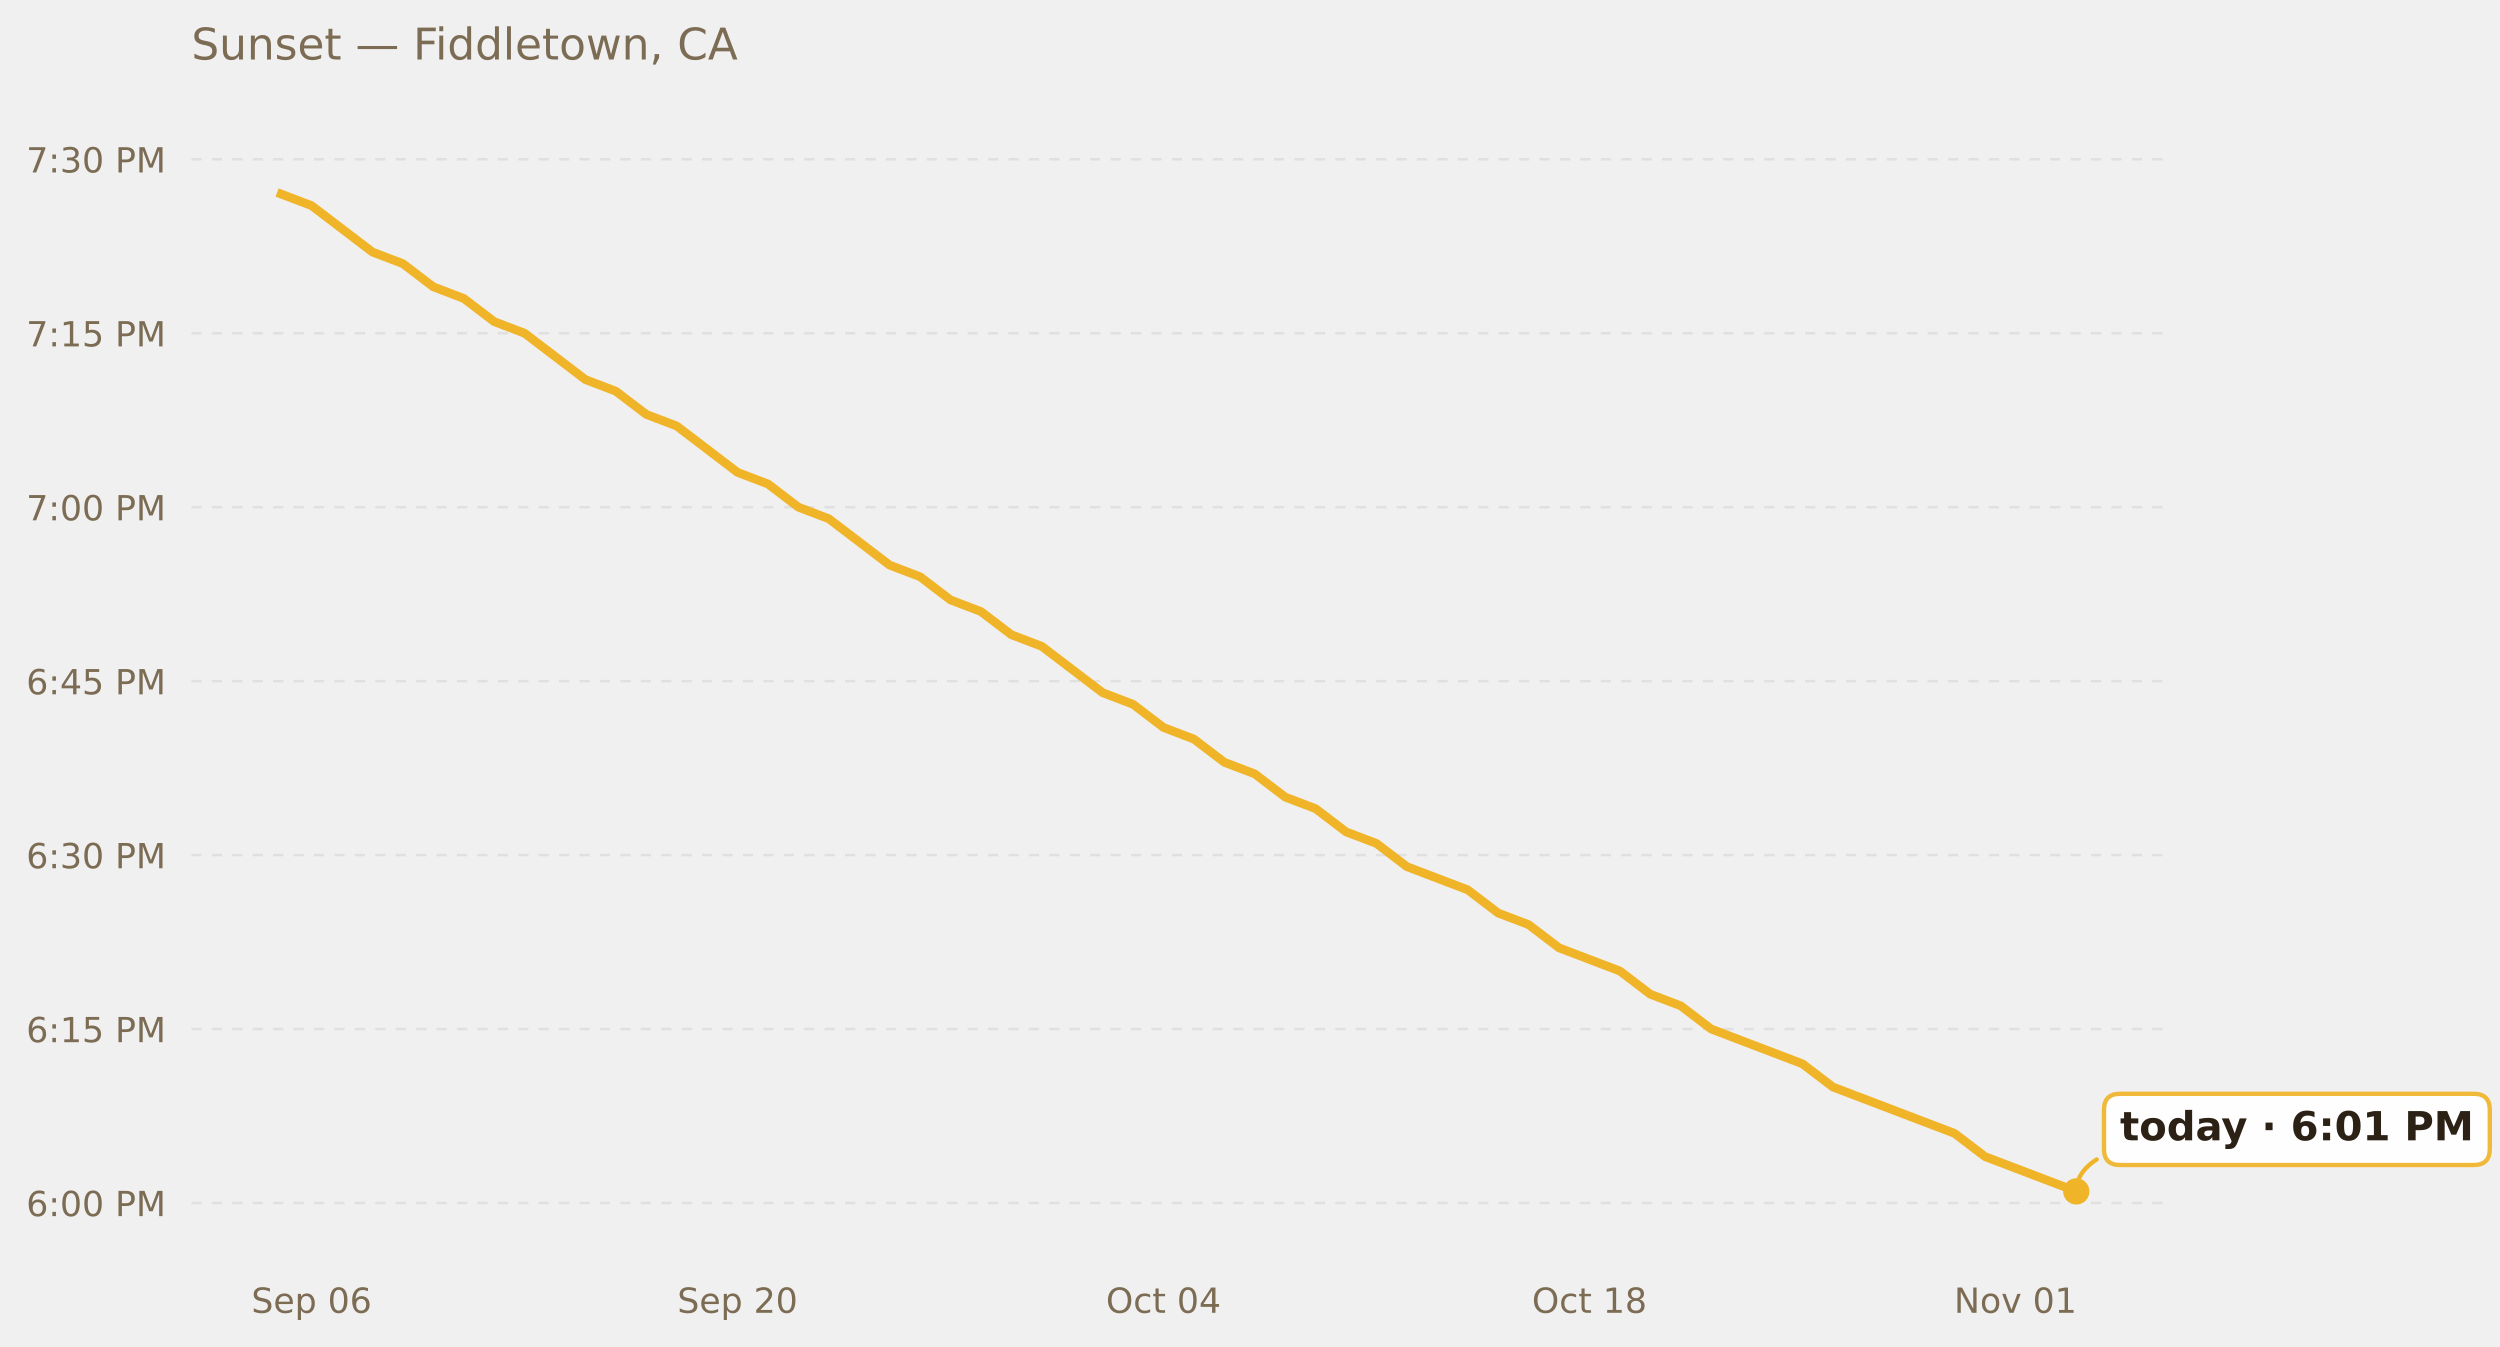
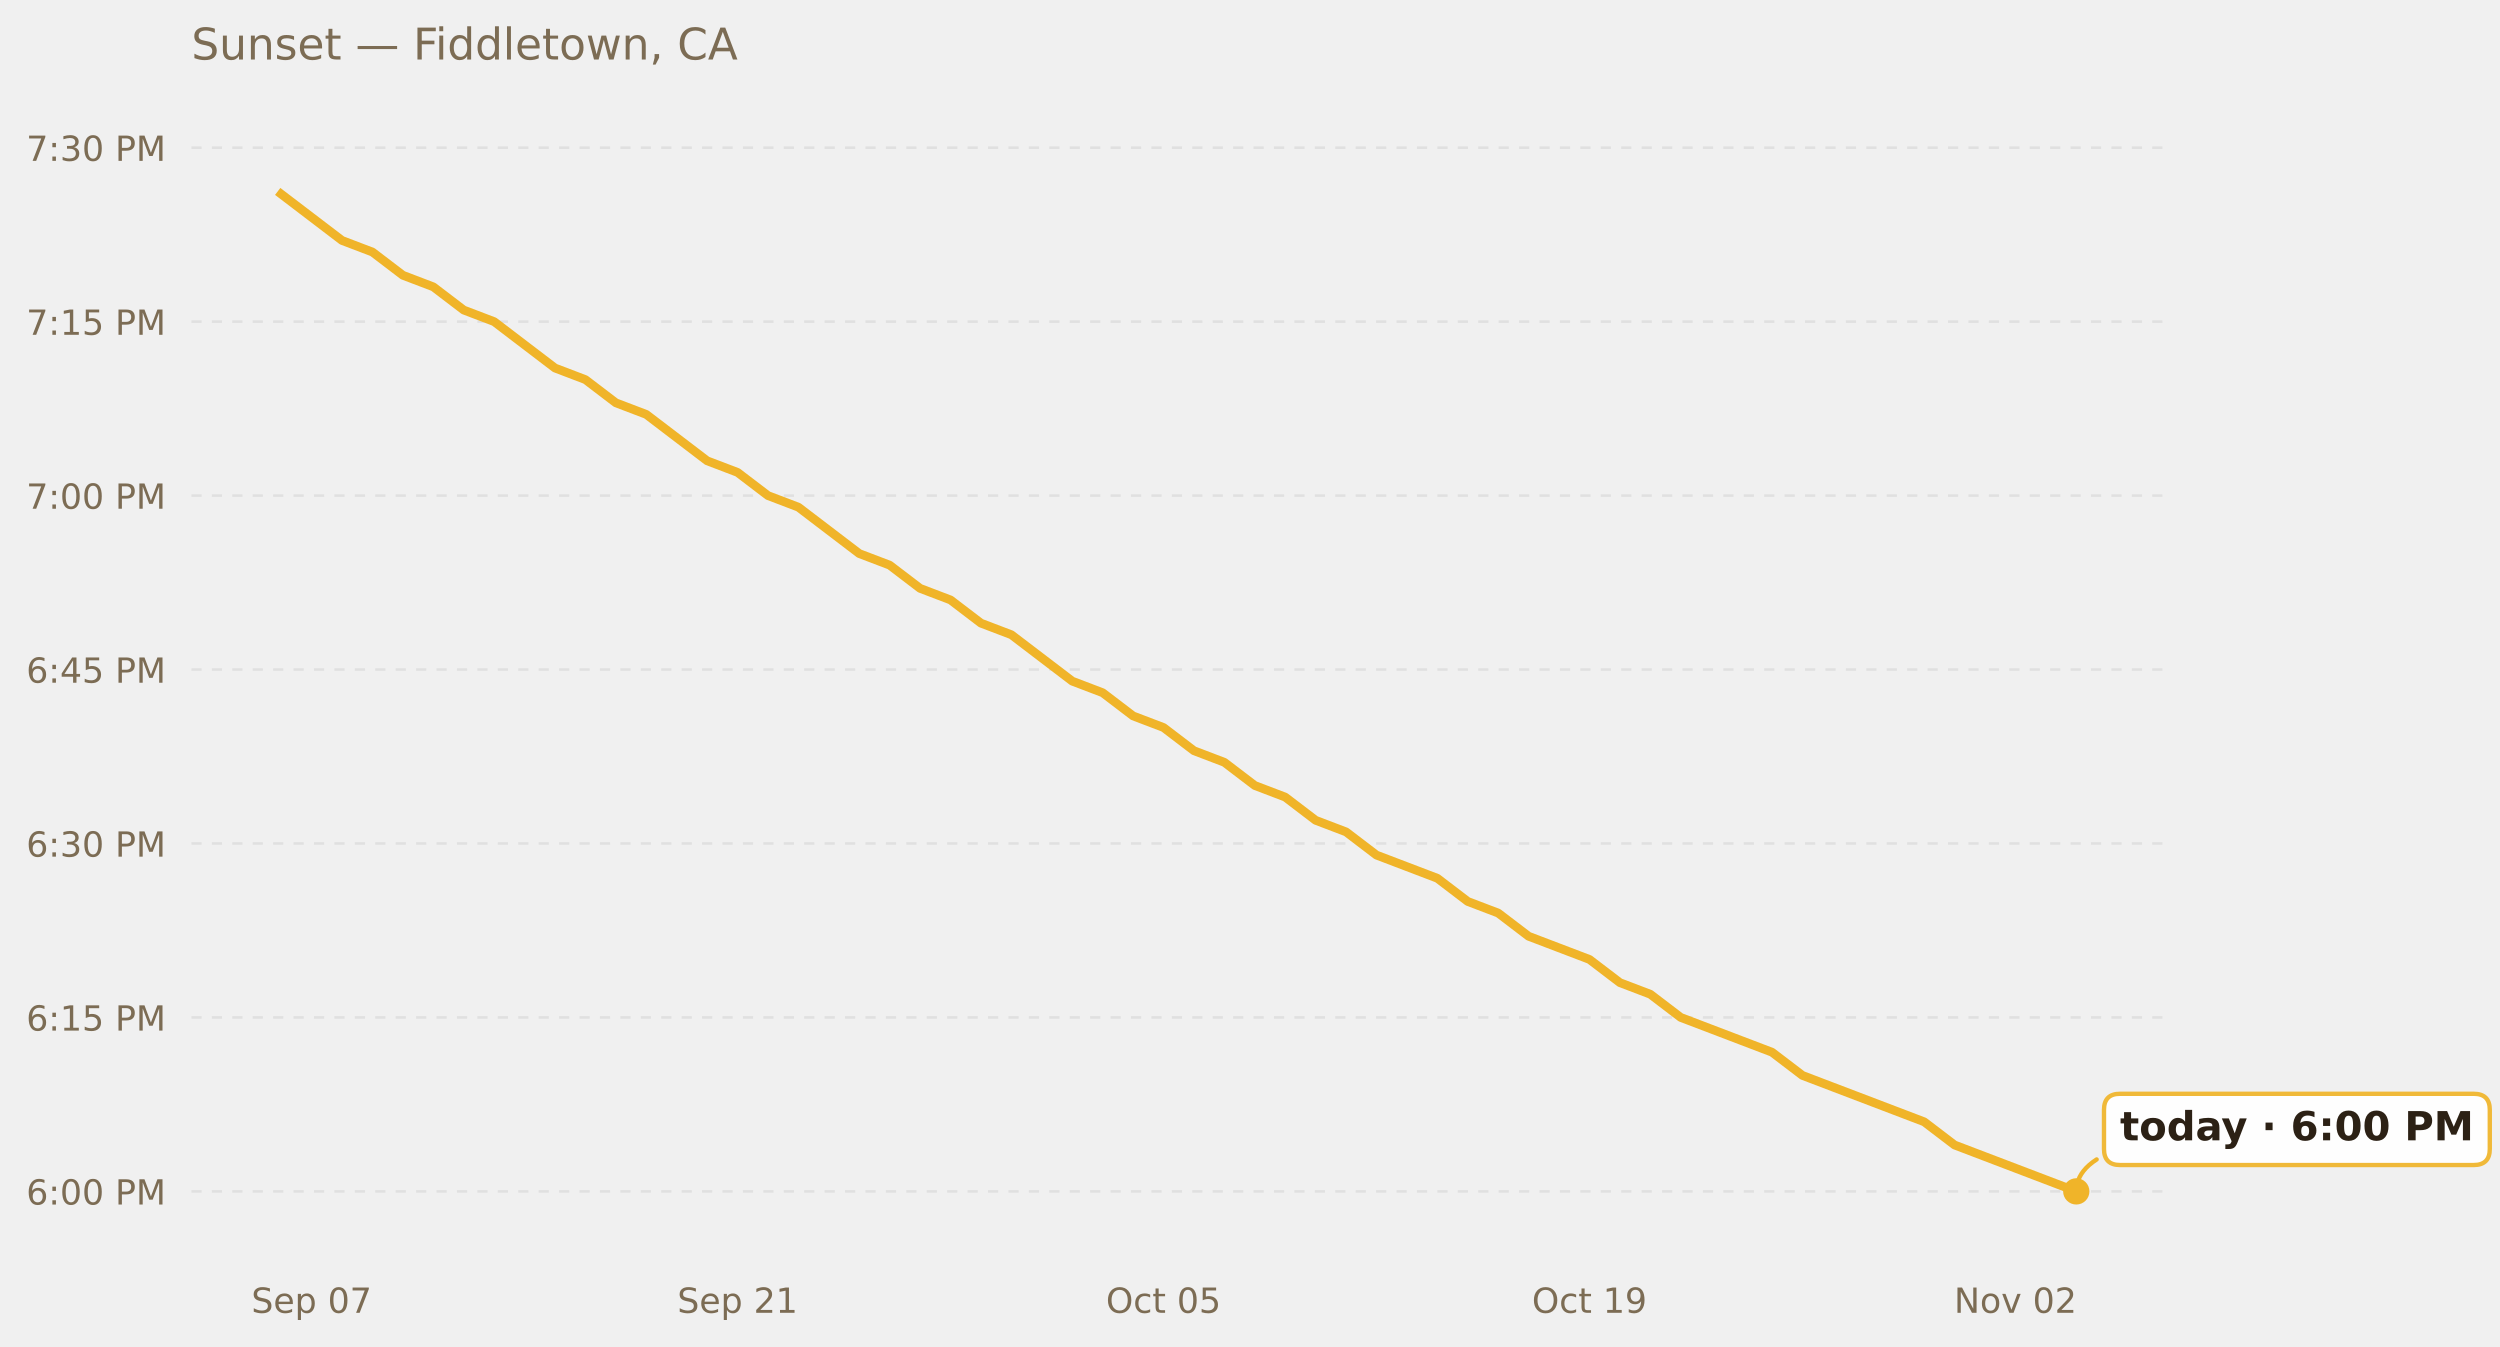
<svg xmlns="http://www.w3.org/2000/svg" xmlns:xlink="http://www.w3.org/1999/xlink" width="685.423pt" height="369.112pt" viewBox="0 0 685.423 369.112" version="1.1">
  <defs>
    <style type="text/css">*{stroke-linejoin: round; stroke-linecap: butt}</style>
  </defs>
  <g id="figure_1">
    <g id="patch_1">
      <path d="M 0 369.112  L 685.423 369.112  L 685.423 0  L 0 0  L 0 369.112  z " style="fill: none; opacity: 0" />
    </g>
    <g id="axes_1">
      <g id="patch_2">
        <path d="M 52.478 345.718  L 593.858 345.718  L 593.858 30.318  L 52.478 30.318  L 52.478 345.718  z " style="fill: none" />
      </g>
      <g id="matplotlib.axis_1">
        <g id="xtick_1">
          <g id="text_1">
            <g style="fill: #7c6c54" transform="translate(68.9198 359.9366) scale(0.095 -0.095)">
              <defs>
                <path id="DejaVuSans-53" d="M 3425 4513  L 3425 3897  Q 3066 4069 2747 4153  Q 2428 4238 2131 4238  Q 1616 4238 1336 4038  Q 1056 3838 1056 3469  Q 1056 3159 1242 3001  Q 1428 2844 1947 2747  L 2328 2669  Q 3034 2534 3370 2195  Q 3706 1856 3706 1288  Q 3706 609 3251 259  Q 2797 -91 1919 -91  Q 1588 -91 1214 -16  Q 841 59 441 206  L 441 856  Q 825 641 1194 531  Q 1563 422 1919 422  Q 2459 422 2753 634  Q 3047 847 3047 1241  Q 3047 1584 2836 1778  Q 2625 1972 2144 2069  L 1759 2144  Q 1053 2284 737 2584  Q 422 2884 422 3419  Q 422 4038 858 4394  Q 1294 4750 2059 4750  Q 2388 4750 2728 4690  Q 3069 4631 3425 4513  z " transform="scale(0.015625)" />
                <path id="DejaVuSans-65" d="M 3597 1894  L 3597 1613  L 953 1613  Q 991 1019 1311 708  Q 1631 397 2203 397  Q 2534 397 2845 478  Q 3156 559 3463 722  L 3463 178  Q 3153 47 2828 -22  Q 2503 -91 2169 -91  Q 1331 -91 842 396  Q 353 884 353 1716  Q 353 2575 817 3079  Q 1281 3584 2069 3584  Q 2775 3584 3186 3129  Q 3597 2675 3597 1894  z M 3022 2063  Q 3016 2534 2758 2815  Q 2500 3097 2075 3097  Q 1594 3097 1305 2825  Q 1016 2553 972 2059  L 3022 2063  z " transform="scale(0.015625)" />
                <path id="DejaVuSans-70" d="M 1159 525  L 1159 -1331  L 581 -1331  L 581 3500  L 1159 3500  L 1159 2969  Q 1341 3281 1617 3432  Q 1894 3584 2278 3584  Q 2916 3584 3314 3078  Q 3713 2572 3713 1747  Q 3713 922 3314 415  Q 2916 -91 2278 -91  Q 1894 -91 1617 61  Q 1341 213 1159 525  z M 3116 1747  Q 3116 2381 2855 2742  Q 2594 3103 2138 3103  Q 1681 3103 1420 2742  Q 1159 2381 1159 1747  Q 1159 1113 1420 752  Q 1681 391 2138 391  Q 2594 391 2855 752  Q 3116 1113 3116 1747  z " transform="scale(0.015625)" />
                <path id="DejaVuSans-20" transform="scale(0.015625)" />
                <path id="DejaVuSans-30" d="M 2034 4250  Q 1547 4250 1301 3770  Q 1056 3291 1056 2328  Q 1056 1369 1301 889  Q 1547 409 2034 409  Q 2525 409 2770 889  Q 3016 1369 3016 2328  Q 3016 3291 2770 3770  Q 2525 4250 2034 4250  z M 2034 4750  Q 2819 4750 3233 4129  Q 3647 3509 3647 2328  Q 3647 1150 3233 529  Q 2819 -91 2034 -91  Q 1250 -91 836 529  Q 422 1150 422 2328  Q 422 3509 836 4129  Q 1250 4750 2034 4750  z " transform="scale(0.015625)" />
-                 <path id="DejaVuSans-36" d="M 2113 2584  Q 1688 2584 1439 2293  Q 1191 2003 1191 1497  Q 1191 994 1439 701  Q 1688 409 2113 409  Q 2538 409 2786 701  Q 3034 994 3034 1497  Q 3034 2003 2786 2293  Q 2538 2584 2113 2584  z M 3366 4563  L 3366 3988  Q 3128 4100 2886 4159  Q 2644 4219 2406 4219  Q 1781 4219 1451 3797  Q 1122 3375 1075 2522  Q 1259 2794 1537 2939  Q 1816 3084 2150 3084  Q 2853 3084 3261 2657  Q 3669 2231 3669 1497  Q 3669 778 3244 343  Q 2819 -91 2113 -91  Q 1303 -91 875 529  Q 447 1150 447 2328  Q 447 3434 972 4092  Q 1497 4750 2381 4750  Q 2619 4750 2861 4703  Q 3103 4656 3366 4563  z " transform="scale(0.015625)" />
+                 <path id="DejaVuSans-37" d="M 525 4666  L 3525 4666  L 3525 4397  L 1831 0  L 1172 0  L 2766 4134  L 525 4134  L 525 4666  z " transform="scale(0.015625)" />
              </defs>
              <use xlink:href="#DejaVuSans-53" />
              <use xlink:href="#DejaVuSans-65" x="63.477" />
              <use xlink:href="#DejaVuSans-70" x="125" />
              <use xlink:href="#DejaVuSans-20" x="188.477" />
              <use xlink:href="#DejaVuSans-30" x="220.264" />
-               <use xlink:href="#DejaVuSans-36" x="283.887" />
+               <use xlink:href="#DejaVuSans-37" x="283.887" />
            </g>
          </g>
        </g>
        <g id="xtick_2">
          <g id="text_2">
            <g style="fill: #7c6c54" transform="translate(185.7045 359.9366) scale(0.095 -0.095)">
              <defs>
                <path id="DejaVuSans-32" d="M 1228 531  L 3431 531  L 3431 0  L 469 0  L 469 531  Q 828 903 1448 1529  Q 2069 2156 2228 2338  Q 2531 2678 2651 2914  Q 2772 3150 2772 3378  Q 2772 3750 2511 3984  Q 2250 4219 1831 4219  Q 1534 4219 1204 4116  Q 875 4013 500 3803  L 500 4441  Q 881 4594 1212 4672  Q 1544 4750 1819 4750  Q 2544 4750 2975 4387  Q 3406 4025 3406 3419  Q 3406 3131 3298 2873  Q 3191 2616 2906 2266  Q 2828 2175 2409 1742  Q 1991 1309 1228 531  z " transform="scale(0.015625)" />
+                 <path id="DejaVuSans-31" d="M 794 531  L 1825 531  L 1825 4091  L 703 3866  L 703 4441  L 1819 4666  L 2450 4666  L 2450 531  L 3481 531  L 3481 0  L 794 0  L 794 531  z " transform="scale(0.015625)" />
              </defs>
              <use xlink:href="#DejaVuSans-53" />
              <use xlink:href="#DejaVuSans-65" x="63.477" />
              <use xlink:href="#DejaVuSans-70" x="125" />
              <use xlink:href="#DejaVuSans-20" x="188.477" />
              <use xlink:href="#DejaVuSans-32" x="220.264" />
-               <use xlink:href="#DejaVuSans-30" x="283.887" />
+               <use xlink:href="#DejaVuSans-31" x="283.887" />
            </g>
          </g>
        </g>
        <g id="xtick_3">
          <g id="text_3">
            <g style="fill: #7c6c54" transform="translate(303.2298 359.9366) scale(0.095 -0.095)">
              <defs>
                <path id="DejaVuSans-4f" d="M 2522 4238  Q 1834 4238 1429 3725  Q 1025 3213 1025 2328  Q 1025 1447 1429 934  Q 1834 422 2522 422  Q 3209 422 3611 934  Q 4013 1447 4013 2328  Q 4013 3213 3611 3725  Q 3209 4238 2522 4238  z M 2522 4750  Q 3503 4750 4090 4092  Q 4678 3434 4678 2328  Q 4678 1225 4090 567  Q 3503 -91 2522 -91  Q 1538 -91 948 565  Q 359 1222 359 2328  Q 359 3434 948 4092  Q 1538 4750 2522 4750  z " transform="scale(0.015625)" />
                <path id="DejaVuSans-63" d="M 3122 3366  L 3122 2828  Q 2878 2963 2633 3030  Q 2388 3097 2138 3097  Q 1578 3097 1268 2742  Q 959 2388 959 1747  Q 959 1106 1268 751  Q 1578 397 2138 397  Q 2388 397 2633 464  Q 2878 531 3122 666  L 3122 134  Q 2881 22 2623 -34  Q 2366 -91 2075 -91  Q 1284 -91 818 406  Q 353 903 353 1747  Q 353 2603 823 3093  Q 1294 3584 2113 3584  Q 2378 3584 2631 3529  Q 2884 3475 3122 3366  z " transform="scale(0.015625)" />
                <path id="DejaVuSans-74" d="M 1172 4494  L 1172 3500  L 2356 3500  L 2356 3053  L 1172 3053  L 1172 1153  Q 1172 725 1289 603  Q 1406 481 1766 481  L 2356 481  L 2356 0  L 1766 0  Q 1100 0 847 248  Q 594 497 594 1153  L 594 3053  L 172 3053  L 172 3500  L 594 3500  L 594 4494  L 1172 4494  z " transform="scale(0.015625)" />
-                 <path id="DejaVuSans-34" d="M 2419 4116  L 825 1625  L 2419 1625  L 2419 4116  z M 2253 4666  L 3047 4666  L 3047 1625  L 3713 1625  L 3713 1100  L 3047 1100  L 3047 0  L 2419 0  L 2419 1100  L 313 1100  L 313 1709  L 2253 4666  z " transform="scale(0.015625)" />
+                 <path id="DejaVuSans-35" d="M 691 4666  L 3169 4666  L 3169 4134  L 1269 4134  L 1269 2991  Q 1406 3038 1543 3061  Q 1681 3084 1819 3084  Q 2600 3084 3056 2656  Q 3513 2228 3513 1497  Q 3513 744 3044 326  Q 2575 -91 1722 -91  Q 1428 -91 1123 -41  Q 819 9 494 109  L 494 744  Q 775 591 1075 516  Q 1375 441 1709 441  Q 2250 441 2565 725  Q 2881 1009 2881 1497  Q 2881 1984 2565 2268  Q 2250 2553 1709 2553  Q 1456 2553 1204 2497  Q 953 2441 691 2322  L 691 4666  z " transform="scale(0.015625)" />
              </defs>
              <use xlink:href="#DejaVuSans-4f" />
              <use xlink:href="#DejaVuSans-63" x="78.711" />
              <use xlink:href="#DejaVuSans-74" x="133.691" />
              <use xlink:href="#DejaVuSans-20" x="172.9" />
              <use xlink:href="#DejaVuSans-30" x="204.688" />
-               <use xlink:href="#DejaVuSans-34" x="268.311" />
+               <use xlink:href="#DejaVuSans-35" x="268.311" />
            </g>
          </g>
        </g>
        <g id="xtick_4">
          <g id="text_4">
            <g style="fill: #7c6c54" transform="translate(420.0145 359.9366) scale(0.095 -0.095)">
              <defs>
-                 <path id="DejaVuSans-31" d="M 794 531  L 1825 531  L 1825 4091  L 703 3866  L 703 4441  L 1819 4666  L 2450 4666  L 2450 531  L 3481 531  L 3481 0  L 794 0  L 794 531  z " transform="scale(0.015625)" />
-                 <path id="DejaVuSans-38" d="M 2034 2216  Q 1584 2216 1326 1975  Q 1069 1734 1069 1313  Q 1069 891 1326 650  Q 1584 409 2034 409  Q 2484 409 2743 651  Q 3003 894 3003 1313  Q 3003 1734 2745 1975  Q 2488 2216 2034 2216  z M 1403 2484  Q 997 2584 770 2862  Q 544 3141 544 3541  Q 544 4100 942 4425  Q 1341 4750 2034 4750  Q 2731 4750 3128 4425  Q 3525 4100 3525 3541  Q 3525 3141 3298 2862  Q 3072 2584 2669 2484  Q 3125 2378 3379 2068  Q 3634 1759 3634 1313  Q 3634 634 3220 271  Q 2806 -91 2034 -91  Q 1263 -91 848 271  Q 434 634 434 1313  Q 434 1759 690 2068  Q 947 2378 1403 2484  z M 1172 3481  Q 1172 3119 1398 2916  Q 1625 2713 2034 2713  Q 2441 2713 2670 2916  Q 2900 3119 2900 3481  Q 2900 3844 2670 4047  Q 2441 4250 2034 4250  Q 1625 4250 1398 4047  Q 1172 3844 1172 3481  z " transform="scale(0.015625)" />
+                 <path id="DejaVuSans-39" d="M 703 97  L 703 672  Q 941 559 1184 500  Q 1428 441 1663 441  Q 2288 441 2617 861  Q 2947 1281 2994 2138  Q 2813 1869 2534 1725  Q 2256 1581 1919 1581  Q 1219 1581 811 2004  Q 403 2428 403 3163  Q 403 3881 828 4315  Q 1253 4750 1959 4750  Q 2769 4750 3195 4129  Q 3622 3509 3622 2328  Q 3622 1225 3098 567  Q 2575 -91 1691 -91  Q 1453 -91 1209 -44  Q 966 3 703 97  z M 1959 2075  Q 2384 2075 2632 2365  Q 2881 2656 2881 3163  Q 2881 3666 2632 3958  Q 2384 4250 1959 4250  Q 1534 4250 1286 3958  Q 1038 3666 1038 3163  Q 1038 2656 1286 2365  Q 1534 2075 1959 2075  z " transform="scale(0.015625)" />
              </defs>
              <use xlink:href="#DejaVuSans-4f" />
              <use xlink:href="#DejaVuSans-63" x="78.711" />
              <use xlink:href="#DejaVuSans-74" x="133.691" />
              <use xlink:href="#DejaVuSans-20" x="172.9" />
              <use xlink:href="#DejaVuSans-31" x="204.688" />
-               <use xlink:href="#DejaVuSans-38" x="268.311" />
+               <use xlink:href="#DejaVuSans-39" x="268.311" />
            </g>
          </g>
        </g>
        <g id="xtick_5">
          <g id="text_5">
            <g style="fill: #7c6c54" transform="translate(535.7408 359.9366) scale(0.095 -0.095)">
              <defs>
                <path id="DejaVuSans-4e" d="M 628 4666  L 1478 4666  L 3547 763  L 3547 4666  L 4159 4666  L 4159 0  L 3309 0  L 1241 3903  L 1241 0  L 628 0  L 628 4666  z " transform="scale(0.015625)" />
                <path id="DejaVuSans-6f" d="M 1959 3097  Q 1497 3097 1228 2736  Q 959 2375 959 1747  Q 959 1119 1226 758  Q 1494 397 1959 397  Q 2419 397 2687 759  Q 2956 1122 2956 1747  Q 2956 2369 2687 2733  Q 2419 3097 1959 3097  z M 1959 3584  Q 2709 3584 3137 3096  Q 3566 2609 3566 1747  Q 3566 888 3137 398  Q 2709 -91 1959 -91  Q 1206 -91 779 398  Q 353 888 353 1747  Q 353 2609 779 3096  Q 1206 3584 1959 3584  z " transform="scale(0.015625)" />
                <path id="DejaVuSans-76" d="M 191 3500  L 800 3500  L 1894 563  L 2988 3500  L 3597 3500  L 2284 0  L 1503 0  L 191 3500  z " transform="scale(0.015625)" />
              </defs>
              <use xlink:href="#DejaVuSans-4e" />
              <use xlink:href="#DejaVuSans-6f" x="74.805" />
              <use xlink:href="#DejaVuSans-76" x="135.986" />
              <use xlink:href="#DejaVuSans-20" x="195.166" />
              <use xlink:href="#DejaVuSans-30" x="226.953" />
-               <use xlink:href="#DejaVuSans-31" x="290.576" />
+               <use xlink:href="#DejaVuSans-32" x="290.576" />
            </g>
          </g>
        </g>
      </g>
      <g id="matplotlib.axis_2">
        <g id="ytick_1">
          <g id="line2d_1">
-             <path d="M 52.478 329.821  L 593.858 329.821  " clip-path="url(#pea7a418953)" style="fill: none; stroke-dasharray: 2.8,2.8; stroke-dashoffset: 0; stroke: #e0e0e0; stroke-width: 0.7" />
+             <path d="M 52.478 326.642  L 593.858 326.642  " clip-path="url(#p0b1ff95291)" style="fill: none; stroke-dasharray: 2.8,2.8; stroke-dashoffset: 0; stroke: #e0e0e0; stroke-width: 0.7" />
          </g>
          <g id="text_6">
-             <g style="fill: #7c6c54" transform="translate(7.2 333.4302) scale(0.095 -0.095)">
-               <defs>
+             <g style="fill: #7c6c54" transform="translate(7.2 330.2508) scale(0.095 -0.095)">
+               <defs>
+                 <path id="DejaVuSans-36" d="M 2113 2584  Q 1688 2584 1439 2293  Q 1191 2003 1191 1497  Q 1191 994 1439 701  Q 1688 409 2113 409  Q 2538 409 2786 701  Q 3034 994 3034 1497  Q 3034 2003 2786 2293  Q 2538 2584 2113 2584  z M 3366 4563  L 3366 3988  Q 3128 4100 2886 4159  Q 2644 4219 2406 4219  Q 1781 4219 1451 3797  Q 1122 3375 1075 2522  Q 1259 2794 1537 2939  Q 1816 3084 2150 3084  Q 2853 3084 3261 2657  Q 3669 2231 3669 1497  Q 3669 778 3244 343  Q 2819 -91 2113 -91  Q 1303 -91 875 529  Q 447 1150 447 2328  Q 447 3434 972 4092  Q 1497 4750 2381 4750  Q 2619 4750 2861 4703  Q 3103 4656 3366 4563  z " transform="scale(0.015625)" />
                <path id="DejaVuSans-3a" d="M 750 794  L 1409 794  L 1409 0  L 750 0  L 750 794  z M 750 3309  L 1409 3309  L 1409 2516  L 750 2516  L 750 3309  z " transform="scale(0.015625)" />
                <path id="DejaVuSans-50" d="M 1259 4147  L 1259 2394  L 2053 2394  Q 2494 2394 2734 2622  Q 2975 2850 2975 3272  Q 2975 3691 2734 3919  Q 2494 4147 2053 4147  L 1259 4147  z M 628 4666  L 2053 4666  Q 2838 4666 3239 4311  Q 3641 3956 3641 3272  Q 3641 2581 3239 2228  Q 2838 1875 2053 1875  L 1259 1875  L 1259 0  L 628 0  L 628 4666  z " transform="scale(0.015625)" />
                <path id="DejaVuSans-4d" d="M 628 4666  L 1569 4666  L 2759 1491  L 3956 4666  L 4897 4666  L 4897 0  L 4281 0  L 4281 4097  L 3078 897  L 2444 897  L 1241 4097  L 1241 0  L 628 0  L 628 4666  z " transform="scale(0.015625)" />
              </defs>
              <use xlink:href="#DejaVuSans-36" />
              <use xlink:href="#DejaVuSans-3a" x="63.623" />
              <use xlink:href="#DejaVuSans-30" x="97.314" />
              <use xlink:href="#DejaVuSans-30" x="160.938" />
              <use xlink:href="#DejaVuSans-20" x="224.561" />
              <use xlink:href="#DejaVuSans-50" x="256.348" />
              <use xlink:href="#DejaVuSans-4d" x="316.65" />
            </g>
          </g>
        </g>
        <g id="ytick_2">
          <g id="line2d_2">
-             <path d="M 52.478 282.129  L 593.858 282.129  " clip-path="url(#pea7a418953)" style="fill: none; stroke-dasharray: 2.8,2.8; stroke-dashoffset: 0; stroke: #e0e0e0; stroke-width: 0.7" />
+             <path d="M 52.478 278.95  L 593.858 278.95  " clip-path="url(#p0b1ff95291)" style="fill: none; stroke-dasharray: 2.8,2.8; stroke-dashoffset: 0; stroke: #e0e0e0; stroke-width: 0.7" />
          </g>
          <g id="text_7">
-             <g style="fill: #7c6c54" transform="translate(7.2 285.7387) scale(0.095 -0.095)">
-               <defs>
-                 <path id="DejaVuSans-35" d="M 691 4666  L 3169 4666  L 3169 4134  L 1269 4134  L 1269 2991  Q 1406 3038 1543 3061  Q 1681 3084 1819 3084  Q 2600 3084 3056 2656  Q 3513 2228 3513 1497  Q 3513 744 3044 326  Q 2575 -91 1722 -91  Q 1428 -91 1123 -41  Q 819 9 494 109  L 494 744  Q 775 591 1075 516  Q 1375 441 1709 441  Q 2250 441 2565 725  Q 2881 1009 2881 1497  Q 2881 1984 2565 2268  Q 2250 2553 1709 2553  Q 1456 2553 1204 2497  Q 953 2441 691 2322  L 691 4666  z " transform="scale(0.015625)" />
-               </defs>
+             <g style="fill: #7c6c54" transform="translate(7.2 282.5592) scale(0.095 -0.095)">
              <use xlink:href="#DejaVuSans-36" />
              <use xlink:href="#DejaVuSans-3a" x="63.623" />
              <use xlink:href="#DejaVuSans-31" x="97.314" />
              <use xlink:href="#DejaVuSans-35" x="160.938" />
              <use xlink:href="#DejaVuSans-20" x="224.561" />
              <use xlink:href="#DejaVuSans-50" x="256.348" />
              <use xlink:href="#DejaVuSans-4d" x="316.65" />
            </g>
          </g>
        </g>
        <g id="ytick_3">
          <g id="line2d_3">
-             <path d="M 52.478 234.438  L 593.858 234.438  " clip-path="url(#pea7a418953)" style="fill: none; stroke-dasharray: 2.8,2.8; stroke-dashoffset: 0; stroke: #e0e0e0; stroke-width: 0.7" />
+             <path d="M 52.478 231.258  L 593.858 231.258  " clip-path="url(#p0b1ff95291)" style="fill: none; stroke-dasharray: 2.8,2.8; stroke-dashoffset: 0; stroke: #e0e0e0; stroke-width: 0.7" />
          </g>
          <g id="text_8">
-             <g style="fill: #7c6c54" transform="translate(7.2 238.0471) scale(0.095 -0.095)">
+             <g style="fill: #7c6c54" transform="translate(7.2 234.8677) scale(0.095 -0.095)">
              <defs>
                <path id="DejaVuSans-33" d="M 2597 2516  Q 3050 2419 3304 2112  Q 3559 1806 3559 1356  Q 3559 666 3084 287  Q 2609 -91 1734 -91  Q 1441 -91 1130 -33  Q 819 25 488 141  L 488 750  Q 750 597 1062 519  Q 1375 441 1716 441  Q 2309 441 2620 675  Q 2931 909 2931 1356  Q 2931 1769 2642 2001  Q 2353 2234 1838 2234  L 1294 2234  L 1294 2753  L 1863 2753  Q 2328 2753 2575 2939  Q 2822 3125 2822 3475  Q 2822 3834 2567 4026  Q 2313 4219 1838 4219  Q 1578 4219 1281 4162  Q 984 4106 628 3988  L 628 4550  Q 988 4650 1302 4700  Q 1616 4750 1894 4750  Q 2613 4750 3031 4423  Q 3450 4097 3450 3541  Q 3450 3153 3228 2886  Q 3006 2619 2597 2516  z " transform="scale(0.015625)" />
              </defs>
              <use xlink:href="#DejaVuSans-36" />
              <use xlink:href="#DejaVuSans-3a" x="63.623" />
              <use xlink:href="#DejaVuSans-33" x="97.314" />
              <use xlink:href="#DejaVuSans-30" x="160.938" />
              <use xlink:href="#DejaVuSans-20" x="224.561" />
              <use xlink:href="#DejaVuSans-50" x="256.348" />
              <use xlink:href="#DejaVuSans-4d" x="316.65" />
            </g>
          </g>
        </g>
        <g id="ytick_4">
          <g id="line2d_4">
-             <path d="M 52.478 186.746  L 593.858 186.746  " clip-path="url(#pea7a418953)" style="fill: none; stroke-dasharray: 2.8,2.8; stroke-dashoffset: 0; stroke: #e0e0e0; stroke-width: 0.7" />
+             <path d="M 52.478 183.567  L 593.858 183.567  " clip-path="url(#p0b1ff95291)" style="fill: none; stroke-dasharray: 2.8,2.8; stroke-dashoffset: 0; stroke: #e0e0e0; stroke-width: 0.7" />
          </g>
          <g id="text_9">
-             <g style="fill: #7c6c54" transform="translate(7.2 190.3556) scale(0.095 -0.095)">
+             <g style="fill: #7c6c54" transform="translate(7.2 187.1762) scale(0.095 -0.095)">
+               <defs>
+                 <path id="DejaVuSans-34" d="M 2419 4116  L 825 1625  L 2419 1625  L 2419 4116  z M 2253 4666  L 3047 4666  L 3047 1625  L 3713 1625  L 3713 1100  L 3047 1100  L 3047 0  L 2419 0  L 2419 1100  L 313 1100  L 313 1709  L 2253 4666  z " transform="scale(0.015625)" />
+               </defs>
              <use xlink:href="#DejaVuSans-36" />
              <use xlink:href="#DejaVuSans-3a" x="63.623" />
              <use xlink:href="#DejaVuSans-34" x="97.314" />
              <use xlink:href="#DejaVuSans-35" x="160.938" />
              <use xlink:href="#DejaVuSans-20" x="224.561" />
              <use xlink:href="#DejaVuSans-50" x="256.348" />
              <use xlink:href="#DejaVuSans-4d" x="316.65" />
            </g>
          </g>
        </g>
        <g id="ytick_5">
          <g id="line2d_5">
-             <path d="M 52.478 139.055  L 593.858 139.055  " clip-path="url(#pea7a418953)" style="fill: none; stroke-dasharray: 2.8,2.8; stroke-dashoffset: 0; stroke: #e0e0e0; stroke-width: 0.7" />
+             <path d="M 52.478 135.875  L 593.858 135.875  " clip-path="url(#p0b1ff95291)" style="fill: none; stroke-dasharray: 2.8,2.8; stroke-dashoffset: 0; stroke: #e0e0e0; stroke-width: 0.7" />
          </g>
          <g id="text_10">
-             <g style="fill: #7c6c54" transform="translate(7.2 142.6641) scale(0.095 -0.095)">
-               <defs>
-                 <path id="DejaVuSans-37" d="M 525 4666  L 3525 4666  L 3525 4397  L 1831 0  L 1172 0  L 2766 4134  L 525 4134  L 525 4666  z " transform="scale(0.015625)" />
-               </defs>
+             <g style="fill: #7c6c54" transform="translate(7.2 139.4846) scale(0.095 -0.095)">
              <use xlink:href="#DejaVuSans-37" />
              <use xlink:href="#DejaVuSans-3a" x="63.623" />
              <use xlink:href="#DejaVuSans-30" x="97.314" />
              <use xlink:href="#DejaVuSans-30" x="160.938" />
              <use xlink:href="#DejaVuSans-20" x="224.561" />
              <use xlink:href="#DejaVuSans-50" x="256.348" />
              <use xlink:href="#DejaVuSans-4d" x="316.65" />
            </g>
          </g>
        </g>
        <g id="ytick_6">
          <g id="line2d_6">
-             <path d="M 52.478 91.363  L 593.858 91.363  " clip-path="url(#pea7a418953)" style="fill: none; stroke-dasharray: 2.8,2.8; stroke-dashoffset: 0; stroke: #e0e0e0; stroke-width: 0.7" />
+             <path d="M 52.478 88.184  L 593.858 88.184  " clip-path="url(#p0b1ff95291)" style="fill: none; stroke-dasharray: 2.8,2.8; stroke-dashoffset: 0; stroke: #e0e0e0; stroke-width: 0.7" />
          </g>
          <g id="text_11">
-             <g style="fill: #7c6c54" transform="translate(7.2 94.97254) scale(0.095 -0.095)">
+             <g style="fill: #7c6c54" transform="translate(7.2 91.79311) scale(0.095 -0.095)">
              <use xlink:href="#DejaVuSans-37" />
              <use xlink:href="#DejaVuSans-3a" x="63.623" />
              <use xlink:href="#DejaVuSans-31" x="97.314" />
              <use xlink:href="#DejaVuSans-35" x="160.938" />
              <use xlink:href="#DejaVuSans-20" x="224.561" />
              <use xlink:href="#DejaVuSans-50" x="256.348" />
              <use xlink:href="#DejaVuSans-4d" x="316.65" />
            </g>
          </g>
        </g>
        <g id="ytick_7">
          <g id="line2d_7">
-             <path d="M 52.478 43.672  L 593.858 43.672  " clip-path="url(#pea7a418953)" style="fill: none; stroke-dasharray: 2.8,2.8; stroke-dashoffset: 0; stroke: #e0e0e0; stroke-width: 0.7" />
+             <path d="M 52.478 40.492  L 593.858 40.492  " clip-path="url(#p0b1ff95291)" style="fill: none; stroke-dasharray: 2.8,2.8; stroke-dashoffset: 0; stroke: #e0e0e0; stroke-width: 0.7" />
          </g>
          <g id="text_12">
-             <g style="fill: #7c6c54" transform="translate(7.2 47.28101) scale(0.095 -0.095)">
+             <g style="fill: #7c6c54" transform="translate(7.2 44.10158) scale(0.095 -0.095)">
              <use xlink:href="#DejaVuSans-37" />
              <use xlink:href="#DejaVuSans-3a" x="63.623" />
              <use xlink:href="#DejaVuSans-33" x="97.314" />
              <use xlink:href="#DejaVuSans-30" x="160.938" />
              <use xlink:href="#DejaVuSans-20" x="224.561" />
              <use xlink:href="#DejaVuSans-50" x="256.348" />
              <use xlink:href="#DejaVuSans-4d" x="316.65" />
            </g>
          </g>
        </g>
      </g>
      <g id="line2d_8">
-         <path d="M 77.086 53.21  L 85.428 56.389  L 93.769 62.748  L 102.111 69.107  L 110.453 72.287  L 118.795 78.646  L 127.136 81.825  L 135.478 88.184  L 143.82 91.363  L 152.162 97.722  L 160.503 104.081  L 168.845 107.26  L 177.187 113.619  L 185.529 116.799  L 193.87 123.158  L 202.212 129.517  L 210.554 132.696  L 218.896 139.055  L 227.237 142.234  L 235.579 148.593  L 243.921 154.952  L 252.263 158.131  L 260.605 164.49  L 268.946 167.67  L 277.288 174.029  L 285.63 177.208  L 293.972 183.567  L 302.313 189.926  L 310.655 193.105  L 318.997 199.464  L 327.339 202.644  L 335.68 209.002  L 344.022 212.182  L 352.364 218.541  L 360.706 221.72  L 369.047 228.079  L 377.389 231.258  L 385.731 237.617  L 394.073 240.797  L 402.414 243.976  L 410.756 250.335  L 419.098 253.514  L 427.44 259.873  L 435.782 263.053  L 444.123 266.232  L 452.465 272.591  L 460.807 275.771  L 469.149 282.129  L 477.49 285.309  L 485.832 288.488  L 494.174 291.668  L 502.516 298.027  L 510.857 301.206  L 519.199 304.385  L 527.541 307.565  L 535.883 310.744  L 544.224 317.103  L 552.566 320.283  L 560.908 323.462  L 569.25 326.642  " clip-path="url(#pea7a418953)" style="fill: none; stroke: #f0b429; stroke-width: 2.4; stroke-linecap: square" />
+         <path d="M 77.086 53.21  L 85.428 59.569  L 93.769 65.928  L 102.111 69.107  L 110.453 75.466  L 118.795 78.646  L 127.136 85.004  L 135.478 88.184  L 143.82 94.543  L 152.162 100.902  L 160.503 104.081  L 168.845 110.44  L 177.187 113.619  L 185.529 119.978  L 193.87 126.337  L 202.212 129.517  L 210.554 135.875  L 218.896 139.055  L 227.237 145.414  L 235.579 151.773  L 243.921 154.952  L 252.263 161.311  L 260.605 164.49  L 268.946 170.849  L 277.288 174.029  L 285.63 180.387  L 293.972 186.746  L 302.313 189.926  L 310.655 196.285  L 318.997 199.464  L 327.339 205.823  L 335.68 209.002  L 344.022 215.361  L 352.364 218.541  L 360.706 224.9  L 369.047 228.079  L 377.389 234.438  L 385.731 237.617  L 394.073 240.797  L 402.414 247.156  L 410.756 250.335  L 419.098 256.694  L 427.44 259.873  L 435.782 263.053  L 444.123 269.412  L 452.465 272.591  L 460.807 278.95  L 469.149 282.129  L 477.49 285.309  L 485.832 288.488  L 494.174 294.847  L 502.516 298.027  L 510.857 301.206  L 519.199 304.385  L 527.541 307.565  L 535.883 313.924  L 544.224 317.103  L 552.566 320.283  L 560.908 323.462  L 569.25 326.642  " clip-path="url(#p0b1ff95291)" style="fill: none; stroke: #f0b429; stroke-width: 2.4; stroke-linecap: square" />
      </g>
      <g id="patch_3">
        <path d="M 574.833 317.885  Q 570.359 320.764 569.47 324.651  " style="fill: none; stroke: #f0b429; stroke-width: 1.2; stroke-linecap: round" />
      </g>
      <g id="text_13">
        <g id="patch_4">
          <path d="M 581.25 319.415  L 678.223 319.415  Q 682.623 319.415 682.623 315.015  L 682.623 304.283  Q 682.623 299.883 678.223 299.883  L 581.25 299.883  Q 576.85 299.883 576.85 304.283  L 576.85 315.015  Q 576.85 319.415 581.25 319.415  z " style="fill: #ffffff; opacity: 0.92; stroke: #f0b429; stroke-width: 1.2; stroke-linejoin: miter" />
        </g>
        <g style="fill: #2c2115" transform="translate(581.2497 312.6415) scale(0.11 -0.11)">
          <defs>
            <path id="DejaVuSans-Bold-74" d="M 1759 4494  L 1759 3500  L 2913 3500  L 2913 2700  L 1759 2700  L 1759 1216  Q 1759 972 1856 886  Q 1953 800 2241 800  L 2816 800  L 2816 0  L 1856 0  Q 1194 0 917 276  Q 641 553 641 1216  L 641 2700  L 84 2700  L 84 3500  L 641 3500  L 641 4494  L 1759 4494  z " transform="scale(0.015625)" />
            <path id="DejaVuSans-Bold-6f" d="M 2203 2784  Q 1831 2784 1636 2517  Q 1441 2250 1441 1747  Q 1441 1244 1636 976  Q 1831 709 2203 709  Q 2569 709 2762 976  Q 2956 1244 2956 1747  Q 2956 2250 2762 2517  Q 2569 2784 2203 2784  z M 2203 3584  Q 3106 3584 3614 3096  Q 4122 2609 4122 1747  Q 4122 884 3614 396  Q 3106 -91 2203 -91  Q 1297 -91 786 396  Q 275 884 275 1747  Q 275 2609 786 3096  Q 1297 3584 2203 3584  z " transform="scale(0.015625)" />
            <path id="DejaVuSans-Bold-64" d="M 2919 2988  L 2919 4863  L 4044 4863  L 4044 0  L 2919 0  L 2919 506  Q 2688 197 2409 53  Q 2131 -91 1766 -91  Q 1119 -91 703 423  Q 288 938 288 1747  Q 288 2556 703 3070  Q 1119 3584 1766 3584  Q 2128 3584 2408 3439  Q 2688 3294 2919 2988  z M 2181 722  Q 2541 722 2730 984  Q 2919 1247 2919 1747  Q 2919 2247 2730 2509  Q 2541 2772 2181 2772  Q 1825 2772 1636 2509  Q 1447 2247 1447 1747  Q 1447 1247 1636 984  Q 1825 722 2181 722  z " transform="scale(0.015625)" />
            <path id="DejaVuSans-Bold-61" d="M 2106 1575  Q 1756 1575 1579 1456  Q 1403 1338 1403 1106  Q 1403 894 1545 773  Q 1688 653 1941 653  Q 2256 653 2472 879  Q 2688 1106 2688 1447  L 2688 1575  L 2106 1575  z M 3816 1997  L 3816 0  L 2688 0  L 2688 519  Q 2463 200 2181 54  Q 1900 -91 1497 -91  Q 953 -91 614 226  Q 275 544 275 1050  Q 275 1666 698 1953  Q 1122 2241 2028 2241  L 2688 2241  L 2688 2328  Q 2688 2594 2478 2717  Q 2269 2841 1825 2841  Q 1466 2841 1156 2769  Q 847 2697 581 2553  L 581 3406  Q 941 3494 1303 3539  Q 1666 3584 2028 3584  Q 2975 3584 3395 3211  Q 3816 2838 3816 1997  z " transform="scale(0.015625)" />
            <path id="DejaVuSans-Bold-79" d="M 78 3500  L 1197 3500  L 2138 1125  L 2938 3500  L 4056 3500  L 2584 -331  Q 2363 -916 2067 -1148  Q 1772 -1381 1288 -1381  L 641 -1381  L 641 -647  L 991 -647  Q 1275 -647 1404 -556  Q 1534 -466 1606 -231  L 1638 -134  L 78 3500  z " transform="scale(0.015625)" />
            <path id="DejaVuSans-Bold-20" transform="scale(0.015625)" />
            <path id="DejaVuSans-Bold-b7" d="M 653 2828  L 1778 2828  L 1778 1619  L 653 1619  L 653 2828  z " transform="scale(0.015625)" />
            <path id="DejaVuSans-Bold-36" d="M 2316 2303  Q 2000 2303 1842 2098  Q 1684 1894 1684 1484  Q 1684 1075 1842 870  Q 2000 666 2316 666  Q 2634 666 2792 870  Q 2950 1075 2950 1484  Q 2950 1894 2792 2098  Q 2634 2303 2316 2303  z M 3803 4544  L 3803 3681  Q 3506 3822 3243 3889  Q 2981 3956 2731 3956  Q 2194 3956 1894 3657  Q 1594 3359 1544 2772  Q 1750 2925 1990 3001  Q 2231 3078 2516 3078  Q 3231 3078 3670 2659  Q 4109 2241 4109 1563  Q 4109 813 3618 361  Q 3128 -91 2303 -91  Q 1394 -91 895 523  Q 397 1138 397 2266  Q 397 3422 980 4083  Q 1563 4744 2578 4744  Q 2900 4744 3203 4694  Q 3506 4644 3803 4544  z " transform="scale(0.015625)" />
            <path id="DejaVuSans-Bold-3a" d="M 716 3500  L 1844 3500  L 1844 2291  L 716 2291  L 716 3500  z M 716 1209  L 1844 1209  L 1844 0  L 716 0  L 716 1209  z " transform="scale(0.015625)" />
            <path id="DejaVuSans-Bold-30" d="M 2944 2338  Q 2944 3213 2780 3570  Q 2616 3928 2228 3928  Q 1841 3928 1675 3570  Q 1509 3213 1509 2338  Q 1509 1453 1675 1090  Q 1841 728 2228 728  Q 2613 728 2778 1090  Q 2944 1453 2944 2338  z M 4147 2328  Q 4147 1169 3647 539  Q 3147 -91 2228 -91  Q 1306 -91 806 539  Q 306 1169 306 2328  Q 306 3491 806 4120  Q 1306 4750 2228 4750  Q 3147 4750 3647 4120  Q 4147 3491 4147 2328  z " transform="scale(0.015625)" />
-             <path id="DejaVuSans-Bold-31" d="M 750 831  L 1813 831  L 1813 3847  L 722 3622  L 722 4441  L 1806 4666  L 2950 4666  L 2950 831  L 4013 831  L 4013 0  L 750 0  L 750 831  z " transform="scale(0.015625)" />
            <path id="DejaVuSans-Bold-50" d="M 588 4666  L 2584 4666  Q 3475 4666 3951 4270  Q 4428 3875 4428 3144  Q 4428 2409 3951 2014  Q 3475 1619 2584 1619  L 1791 1619  L 1791 0  L 588 0  L 588 4666  z M 1791 3794  L 1791 2491  L 2456 2491  Q 2806 2491 2997 2661  Q 3188 2831 3188 3144  Q 3188 3456 2997 3625  Q 2806 3794 2456 3794  L 1791 3794  z " transform="scale(0.015625)" />
            <path id="DejaVuSans-Bold-4d" d="M 588 4666  L 2119 4666  L 3181 2169  L 4250 4666  L 5778 4666  L 5778 0  L 4641 0  L 4641 3413  L 3566 897  L 2803 897  L 1728 3413  L 1728 0  L 588 0  L 588 4666  z " transform="scale(0.015625)" />
          </defs>
          <use xlink:href="#DejaVuSans-Bold-74" />
          <use xlink:href="#DejaVuSans-Bold-6f" x="47.803" />
          <use xlink:href="#DejaVuSans-Bold-64" x="116.504" />
          <use xlink:href="#DejaVuSans-Bold-61" x="188.086" />
          <use xlink:href="#DejaVuSans-Bold-79" x="252.441" />
          <use xlink:href="#DejaVuSans-Bold-20" x="317.627" />
          <use xlink:href="#DejaVuSans-Bold-b7" x="352.441" />
          <use xlink:href="#DejaVuSans-Bold-20" x="390.43" />
          <use xlink:href="#DejaVuSans-Bold-36" x="425.244" />
          <use xlink:href="#DejaVuSans-Bold-3a" x="494.824" />
          <use xlink:href="#DejaVuSans-Bold-30" x="534.814" />
-           <use xlink:href="#DejaVuSans-Bold-31" x="604.395" />
+           <use xlink:href="#DejaVuSans-Bold-30" x="604.395" />
          <use xlink:href="#DejaVuSans-Bold-20" x="673.975" />
          <use xlink:href="#DejaVuSans-Bold-50" x="708.789" />
          <use xlink:href="#DejaVuSans-Bold-4d" x="782.08" />
        </g>
      </g>
      <g id="text_14">
        <g style="fill: #7c6c54" transform="translate(52.47758 16.31812) scale(0.12 -0.12)">
          <defs>
            <path id="DejaVuSans-75" d="M 544 1381  L 544 3500  L 1119 3500  L 1119 1403  Q 1119 906 1312 657  Q 1506 409 1894 409  Q 2359 409 2629 706  Q 2900 1003 2900 1516  L 2900 3500  L 3475 3500  L 3475 0  L 2900 0  L 2900 538  Q 2691 219 2414 64  Q 2138 -91 1772 -91  Q 1169 -91 856 284  Q 544 659 544 1381  z M 1991 3584  L 1991 3584  z " transform="scale(0.015625)" />
            <path id="DejaVuSans-6e" d="M 3513 2113  L 3513 0  L 2938 0  L 2938 2094  Q 2938 2591 2744 2837  Q 2550 3084 2163 3084  Q 1697 3084 1428 2787  Q 1159 2491 1159 1978  L 1159 0  L 581 0  L 581 3500  L 1159 3500  L 1159 2956  Q 1366 3272 1645 3428  Q 1925 3584 2291 3584  Q 2894 3584 3203 3211  Q 3513 2838 3513 2113  z " transform="scale(0.015625)" />
            <path id="DejaVuSans-73" d="M 2834 3397  L 2834 2853  Q 2591 2978 2328 3040  Q 2066 3103 1784 3103  Q 1356 3103 1142 2972  Q 928 2841 928 2578  Q 928 2378 1081 2264  Q 1234 2150 1697 2047  L 1894 2003  Q 2506 1872 2764 1633  Q 3022 1394 3022 966  Q 3022 478 2636 193  Q 2250 -91 1575 -91  Q 1294 -91 989 -36  Q 684 19 347 128  L 347 722  Q 666 556 975 473  Q 1284 391 1588 391  Q 1994 391 2212 530  Q 2431 669 2431 922  Q 2431 1156 2273 1281  Q 2116 1406 1581 1522  L 1381 1569  Q 847 1681 609 1914  Q 372 2147 372 2553  Q 372 3047 722 3315  Q 1072 3584 1716 3584  Q 2034 3584 2315 3537  Q 2597 3491 2834 3397  z " transform="scale(0.015625)" />
            <path id="DejaVuSans-2014" d="M 313 1978  L 6088 1978  L 6088 1528  L 313 1528  L 313 1978  z " transform="scale(0.015625)" />
            <path id="DejaVuSans-46" d="M 628 4666  L 3309 4666  L 3309 4134  L 1259 4134  L 1259 2759  L 3109 2759  L 3109 2228  L 1259 2228  L 1259 0  L 628 0  L 628 4666  z " transform="scale(0.015625)" />
            <path id="DejaVuSans-69" d="M 603 3500  L 1178 3500  L 1178 0  L 603 0  L 603 3500  z M 603 4863  L 1178 4863  L 1178 4134  L 603 4134  L 603 4863  z " transform="scale(0.015625)" />
            <path id="DejaVuSans-64" d="M 2906 2969  L 2906 4863  L 3481 4863  L 3481 0  L 2906 0  L 2906 525  Q 2725 213 2448 61  Q 2172 -91 1784 -91  Q 1150 -91 751 415  Q 353 922 353 1747  Q 353 2572 751 3078  Q 1150 3584 1784 3584  Q 2172 3584 2448 3432  Q 2725 3281 2906 2969  z M 947 1747  Q 947 1113 1208 752  Q 1469 391 1925 391  Q 2381 391 2643 752  Q 2906 1113 2906 1747  Q 2906 2381 2643 2742  Q 2381 3103 1925 3103  Q 1469 3103 1208 2742  Q 947 2381 947 1747  z " transform="scale(0.015625)" />
            <path id="DejaVuSans-6c" d="M 603 4863  L 1178 4863  L 1178 0  L 603 0  L 603 4863  z " transform="scale(0.015625)" />
            <path id="DejaVuSans-77" d="M 269 3500  L 844 3500  L 1563 769  L 2278 3500  L 2956 3500  L 3675 769  L 4391 3500  L 4966 3500  L 4050 0  L 3372 0  L 2619 2869  L 1863 0  L 1184 0  L 269 3500  z " transform="scale(0.015625)" />
            <path id="DejaVuSans-2c" d="M 750 794  L 1409 794  L 1409 256  L 897 -744  L 494 -744  L 750 256  L 750 794  z " transform="scale(0.015625)" />
            <path id="DejaVuSans-43" d="M 4122 4306  L 4122 3641  Q 3803 3938 3442 4084  Q 3081 4231 2675 4231  Q 1875 4231 1450 3742  Q 1025 3253 1025 2328  Q 1025 1406 1450 917  Q 1875 428 2675 428  Q 3081 428 3442 575  Q 3803 722 4122 1019  L 4122 359  Q 3791 134 3420 21  Q 3050 -91 2638 -91  Q 1578 -91 968 557  Q 359 1206 359 2328  Q 359 3453 968 4101  Q 1578 4750 2638 4750  Q 3056 4750 3426 4639  Q 3797 4528 4122 4306  z " transform="scale(0.015625)" />
            <path id="DejaVuSans-41" d="M 2188 4044  L 1331 1722  L 3047 1722  L 2188 4044  z M 1831 4666  L 2547 4666  L 4325 0  L 3669 0  L 3244 1197  L 1141 1197  L 716 0  L 50 0  L 1831 4666  z " transform="scale(0.015625)" />
          </defs>
          <use xlink:href="#DejaVuSans-53" />
          <use xlink:href="#DejaVuSans-75" x="63.477" />
          <use xlink:href="#DejaVuSans-6e" x="126.855" />
          <use xlink:href="#DejaVuSans-73" x="190.234" />
          <use xlink:href="#DejaVuSans-65" x="242.334" />
          <use xlink:href="#DejaVuSans-74" x="303.857" />
          <use xlink:href="#DejaVuSans-20" x="343.066" />
          <use xlink:href="#DejaVuSans-2014" x="374.854" />
          <use xlink:href="#DejaVuSans-20" x="474.854" />
          <use xlink:href="#DejaVuSans-46" x="506.641" />
          <use xlink:href="#DejaVuSans-69" x="556.91" />
          <use xlink:href="#DejaVuSans-64" x="584.693" />
          <use xlink:href="#DejaVuSans-64" x="648.17" />
          <use xlink:href="#DejaVuSans-6c" x="711.646" />
          <use xlink:href="#DejaVuSans-65" x="739.43" />
          <use xlink:href="#DejaVuSans-74" x="800.953" />
          <use xlink:href="#DejaVuSans-6f" x="840.162" />
          <use xlink:href="#DejaVuSans-77" x="901.344" />
          <use xlink:href="#DejaVuSans-6e" x="983.131" />
          <use xlink:href="#DejaVuSans-2c" x="1046.51" />
          <use xlink:href="#DejaVuSans-20" x="1078.297" />
          <use xlink:href="#DejaVuSans-43" x="1110.084" />
          <use xlink:href="#DejaVuSans-41" x="1179.908" />
        </g>
      </g>
      <g id="PathCollection_1">
        <defs>
-           <path id="m7391e6c6f8" d="M 0 3.606  C 0.956 3.606 1.873 3.226 2.55 2.55  C 3.226 1.873 3.606 0.956 3.606 0  C 3.606 -0.956 3.226 -1.873 2.55 -2.55  C 1.873 -3.226 0.956 -3.606 0 -3.606  C -0.956 -3.606 -1.873 -3.226 -2.55 -2.55  C -3.226 -1.873 -3.606 -0.956 -3.606 0  C -3.606 0.956 -3.226 1.873 -2.55 2.55  C -1.873 3.226 -0.956 3.606 0 3.606  z " />
+           <path id="mc38b702981" d="M 0 3.606  C 0.956 3.606 1.873 3.226 2.55 2.55  C 3.226 1.873 3.606 0.956 3.606 0  C 3.606 -0.956 3.226 -1.873 2.55 -2.55  C 1.873 -3.226 0.956 -3.606 0 -3.606  C -0.956 -3.606 -1.873 -3.226 -2.55 -2.55  C -3.226 -1.873 -3.606 -0.956 -3.606 0  C -3.606 0.956 -3.226 1.873 -2.55 2.55  C -1.873 3.226 -0.956 3.606 0 3.606  z " />
        </defs>
-         <g clip-path="url(#pea7a418953)">
-           <use xlink:href="#m7391e6c6f8" x="569.25" y="326.642" style="fill: #f0b429" />
+         <g clip-path="url(#p0b1ff95291)">
+           <use xlink:href="#mc38b702981" x="569.25" y="326.642" style="fill: #f0b429" />
        </g>
      </g>
    </g>
  </g>
  <defs>
-     <clipPath id="pea7a418953">
+     <clipPath id="p0b1ff95291">
      <rect x="52.478" y="30.318" width="541.38" height="315.4" />
    </clipPath>
  </defs>
</svg>
